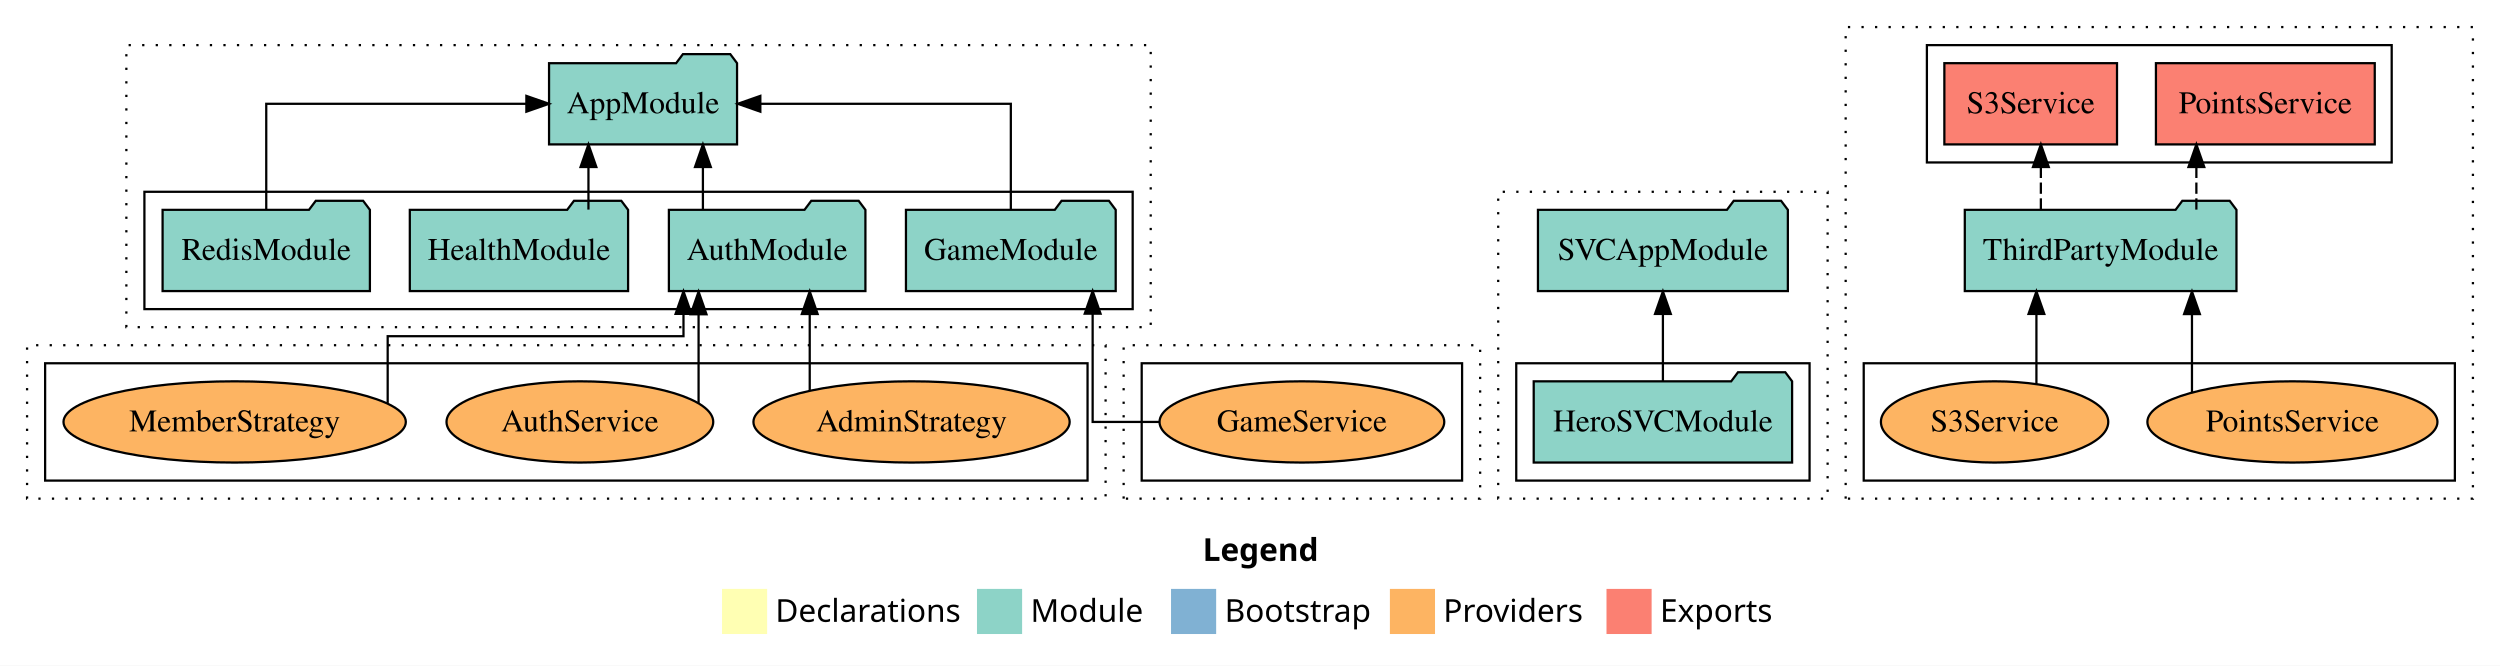
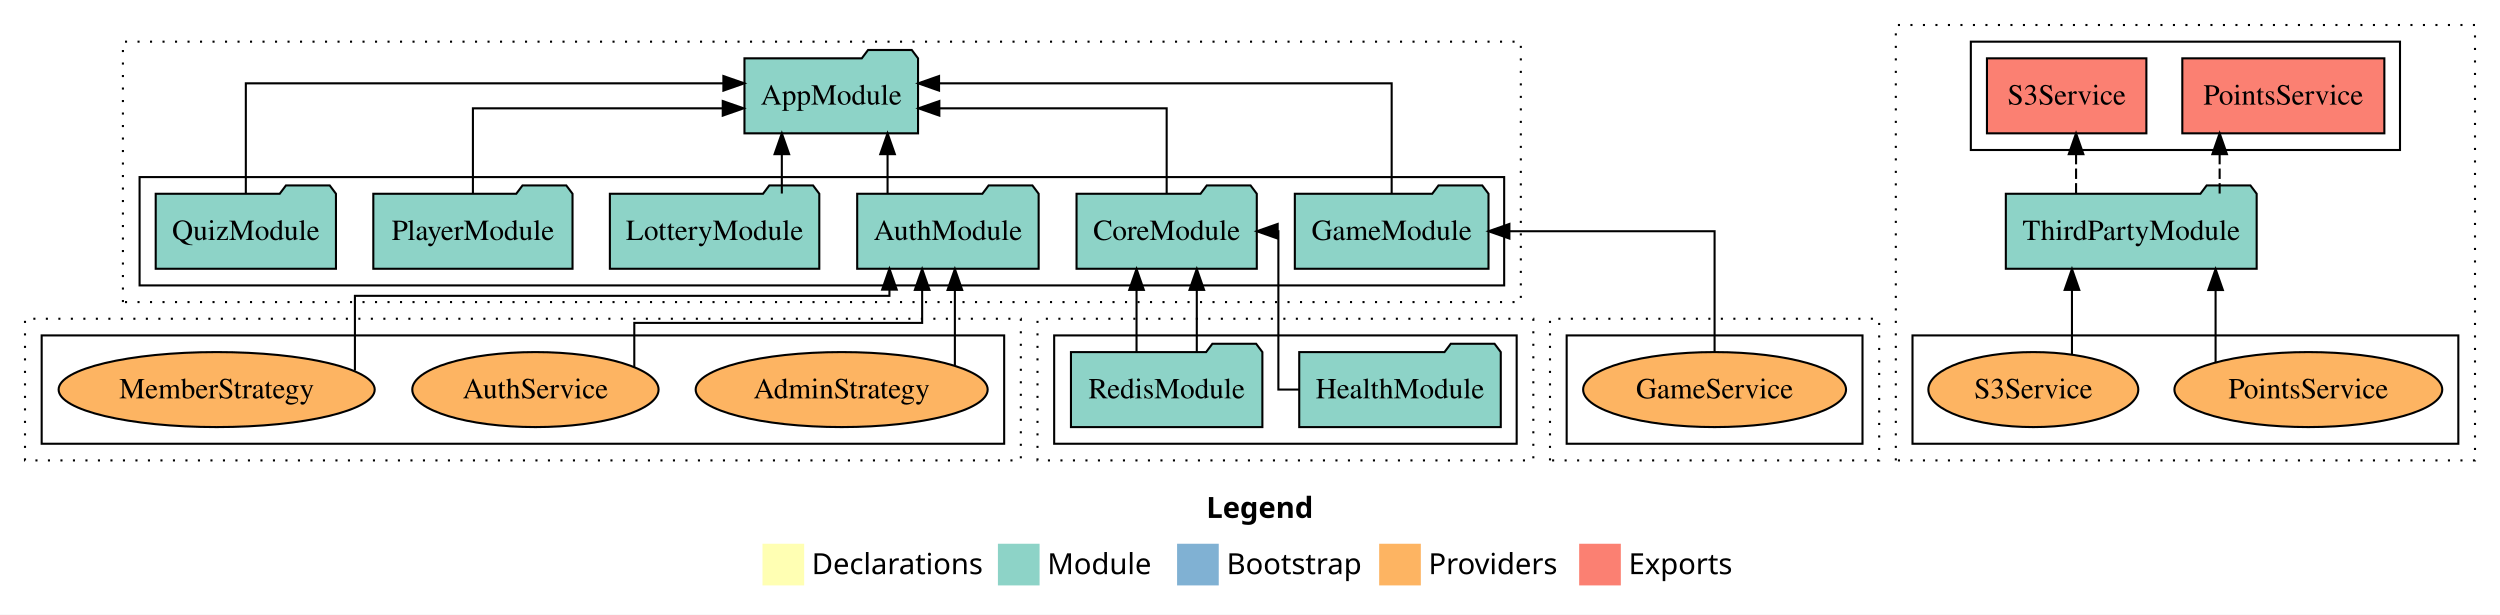
- <svg xmlns="http://www.w3.org/2000/svg" width="1108pt" height="295pt" viewBox="0.00 0.00 1108.00 295.00">
+ <svg xmlns="http://www.w3.org/2000/svg" width="1200pt" height="295pt" viewBox="0.00 0.00 1200.00 295.00">
  <g id="graph0" class="graph" transform="scale(1 1) rotate(0) translate(4 291)">
-     <polygon fill="white" stroke="transparent" points="-4,4 -4,-291 1104,-291 1104,4 -4,4" />
-     <text text-anchor="start" x="529.01" y="-42.4" font-family="sans-serif" font-weight="bold" font-size="14.00">Legend</text>
-     <polygon fill="#ffffb3" stroke="transparent" points="316,-10 316,-30 336,-30 336,-10 316,-10" />
-     <text text-anchor="start" x="339.63" y="-15.4" font-family="sans-serif" font-size="14.00">  Declarations</text>
-     <polygon fill="#8dd3c7" stroke="transparent" points="429,-10 429,-30 449,-30 449,-10 429,-10" />
-     <text text-anchor="start" x="452.73" y="-15.4" font-family="sans-serif" font-size="14.00">  Module</text>
-     <polygon fill="#80b1d3" stroke="transparent" points="515,-10 515,-30 535,-30 535,-10 515,-10" />
-     <text text-anchor="start" x="538.78" y="-15.4" font-family="sans-serif" font-size="14.00">  Bootstrap</text>
-     <polygon fill="#fdb462" stroke="transparent" points="612,-10 612,-30 632,-30 632,-10 612,-10" />
-     <text text-anchor="start" x="635.67" y="-15.4" font-family="sans-serif" font-size="14.00">  Providers</text>
-     <polygon fill="#fb8072" stroke="transparent" points="708,-10 708,-30 728,-30 728,-10 708,-10" />
-     <text text-anchor="start" x="731.73" y="-15.4" font-family="sans-serif" font-size="14.00">  Exports</text>
+     <polygon fill="white" stroke="transparent" points="-4,4 -4,-291 1196,-291 1196,4 -4,4" />
+     <text text-anchor="start" x="575.01" y="-42.4" font-family="sans-serif" font-weight="bold" font-size="14.00">Legend</text>
+     <polygon fill="#ffffb3" stroke="transparent" points="362,-10 362,-30 382,-30 382,-10 362,-10" />
+     <text text-anchor="start" x="385.63" y="-15.4" font-family="sans-serif" font-size="14.00">  Declarations</text>
+     <polygon fill="#8dd3c7" stroke="transparent" points="475,-10 475,-30 495,-30 495,-10 475,-10" />
+     <text text-anchor="start" x="498.73" y="-15.4" font-family="sans-serif" font-size="14.00">  Module</text>
+     <polygon fill="#80b1d3" stroke="transparent" points="561,-10 561,-30 581,-30 581,-10 561,-10" />
+     <text text-anchor="start" x="584.78" y="-15.4" font-family="sans-serif" font-size="14.00">  Bootstrap</text>
+     <polygon fill="#fdb462" stroke="transparent" points="658,-10 658,-30 678,-30 678,-10 658,-10" />
+     <text text-anchor="start" x="681.67" y="-15.4" font-family="sans-serif" font-size="14.00">  Providers</text>
+     <polygon fill="#fb8072" stroke="transparent" points="754,-10 754,-30 774,-30 774,-10 754,-10" />
+     <text text-anchor="start" x="777.73" y="-15.4" font-family="sans-serif" font-size="14.00">  Exports</text>
    <g id="clust1" class="cluster">
-       <polygon fill="none" stroke="black" stroke-dasharray="1,5" points="52,-146 52,-271 506,-271 506,-146 52,-146" />
+       <polygon fill="none" stroke="black" stroke-dasharray="1,5" points="55,-146 55,-271 726,-271 726,-146 55,-146" />
    </g>
    <g id="clust3" class="cluster">
-       <polygon fill="none" stroke="black" points="60,-154 60,-206 498,-206 498,-154 60,-154" />
+       <polygon fill="none" stroke="black" points="63,-154 63,-206 718,-206 718,-154 63,-154" />
    </g>
    <g id="clust7" class="cluster">
      <polygon fill="none" stroke="black" stroke-dasharray="1,5" points="8,-70 8,-138 486,-138 486,-70 8,-70" />
    </g>
    <g id="clust12" class="cluster">
      <polygon fill="none" stroke="black" points="16,-78 16,-130 478,-130 478,-78 16,-78" />
    </g>
    <g id="clust13" class="cluster">
-       <polygon fill="none" stroke="black" stroke-dasharray="1,5" points="494,-70 494,-138 652,-138 652,-70 494,-70" />
+       <polygon fill="none" stroke="black" stroke-dasharray="1,5" points="494,-70 494,-138 732,-138 732,-70 494,-70" />
    </g>
-     <g id="clust18" class="cluster">
-       <polygon fill="none" stroke="black" points="502,-78 502,-130 644,-130 644,-78 502,-78" />
+     <g id="clust15" class="cluster">
+       <polygon fill="none" stroke="black" points="502,-78 502,-130 724,-130 724,-78 502,-78" />
    </g>
-     <g id="clust49" class="cluster">
-       <polygon fill="none" stroke="black" stroke-dasharray="1,5" points="660,-70 660,-206 806,-206 806,-70 660,-70" />
+     <g id="clust19" class="cluster">
+       <polygon fill="none" stroke="black" stroke-dasharray="1,5" points="740,-70 740,-138 898,-138 898,-70 740,-70" />
    </g>
-     <g id="clust51" class="cluster">
-       <polygon fill="none" stroke="black" points="668,-78 668,-130 798,-130 798,-78 668,-78" />
+     <g id="clust24" class="cluster">
+       <polygon fill="none" stroke="black" points="748,-78 748,-130 890,-130 890,-78 748,-78" />
    </g>
-     <g id="clust55" class="cluster">
-       <polygon fill="none" stroke="black" stroke-dasharray="1,5" points="814,-70 814,-279 1092,-279 1092,-70 814,-70" />
+     <g id="clust61" class="cluster">
+       <polygon fill="none" stroke="black" stroke-dasharray="1,5" points="906,-70 906,-279 1184,-279 1184,-70 906,-70" />
    </g>
-     <g id="clust58" class="cluster">
-       <polygon fill="none" stroke="black" points="850,-219 850,-271 1056,-271 1056,-219 850,-219" />
+     <g id="clust64" class="cluster">
+       <polygon fill="none" stroke="black" points="942,-219 942,-271 1148,-271 1148,-219 942,-219" />
    </g>
-     <g id="clust60" class="cluster">
-       <polygon fill="none" stroke="black" points="822,-78 822,-130 1084,-130 1084,-78 822,-78" />
+     <g id="clust66" class="cluster">
+       <polygon fill="none" stroke="black" points="914,-78 914,-130 1176,-130 1176,-78 914,-78" />
    </g>
    <g id="node1" class="node">
-       <polygon fill="#8dd3c7" stroke="black" points="379.55,-198 376.55,-202 355.55,-202 352.55,-198 292.45,-198 292.45,-162 379.55,-162 379.55,-198" />
-       <text text-anchor="middle" x="336" y="-175.8" font-family="Times,serif" font-size="14.00">AuthModule</text>
+       <polygon fill="#8dd3c7" stroke="black" points="494.55,-198 491.55,-202 470.55,-202 467.55,-198 407.45,-198 407.45,-162 494.55,-162 494.55,-198" />
+       <text text-anchor="middle" x="451" y="-175.8" font-family="Times,serif" font-size="14.00">AuthModule</text>
+     </g>
+     <g id="node7" class="node">
+       <polygon fill="#8dd3c7" stroke="black" points="436.66,-263 433.66,-267 412.66,-267 409.66,-263 353.34,-263 353.34,-227 436.66,-227 436.66,-263" />
+       <text text-anchor="middle" x="395" y="-240.8" font-family="Times,serif" font-size="14.00">AppModule</text>
+     </g>
+     <g id="edge1" class="edge">
+       <path fill="none" stroke="black" d="M422.03,-198.11C422.03,-198.11 422.03,-216.99 422.03,-216.99" />
+       <polygon fill="black" stroke="black" points="418.53,-216.99 422.03,-226.99 425.53,-216.99 418.53,-216.99" />
+     </g>
+     <g id="node2" class="node">
+       <polygon fill="#8dd3c7" stroke="black" points="599.26,-198 596.26,-202 575.26,-202 572.26,-198 512.74,-198 512.74,-162 599.26,-162 599.26,-198" />
+       <text text-anchor="middle" x="556" y="-175.8" font-family="Times,serif" font-size="14.00">CoreModule</text>
+     </g>
+     <g id="edge2" class="edge">
+       <path fill="none" stroke="black" d="M556,-198.02C556,-215.37 556,-239 556,-239 556,-239 446.88,-239 446.88,-239" />
+       <polygon fill="black" stroke="black" points="446.88,-235.5 436.88,-239 446.88,-242.5 446.88,-235.5" />
+     </g>
+     <g id="node3" class="node">
+       <polygon fill="#8dd3c7" stroke="black" points="710.48,-198 707.48,-202 686.48,-202 683.48,-198 617.52,-198 617.52,-162 710.48,-162 710.48,-198" />
+       <text text-anchor="middle" x="664" y="-175.8" font-family="Times,serif" font-size="14.00">GameModule</text>
+     </g>
+     <g id="edge3" class="edge">
+       <path fill="none" stroke="black" d="M664,-198.28C664,-219.32 664,-251 664,-251 664,-251 446.74,-251 446.74,-251" />
+       <polygon fill="black" stroke="black" points="446.74,-247.5 436.74,-251 446.74,-254.5 446.74,-247.5" />
+     </g>
+     <g id="node4" class="node">
+       <polygon fill="#8dd3c7" stroke="black" points="389.26,-198 386.26,-202 365.26,-202 362.26,-198 288.74,-198 288.74,-162 389.26,-162 389.26,-198" />
+       <text text-anchor="middle" x="339" y="-175.8" font-family="Times,serif" font-size="14.00">LotteryModule</text>
+     </g>
+     <g id="edge4" class="edge">
+       <path fill="none" stroke="black" d="M371.28,-198.11C371.28,-198.11 371.28,-216.99 371.28,-216.99" />
+       <polygon fill="black" stroke="black" points="367.78,-216.99 371.28,-226.99 374.78,-216.99 367.78,-216.99" />
    </g>
    <g id="node5" class="node">
-       <polygon fill="#8dd3c7" stroke="black" points="322.66,-263 319.66,-267 298.66,-267 295.66,-263 239.34,-263 239.34,-227 322.66,-227 322.66,-263" />
-       <text text-anchor="middle" x="281" y="-240.8" font-family="Times,serif" font-size="14.00">AppModule</text>
+       <polygon fill="#8dd3c7" stroke="black" points="270.81,-198 267.81,-202 246.81,-202 243.81,-198 175.19,-198 175.19,-162 270.81,-162 270.81,-198" />
+       <text text-anchor="middle" x="223" y="-175.8" font-family="Times,serif" font-size="14.00">PlayerModule</text>
    </g>
-     <g id="edge1" class="edge">
-       <path fill="none" stroke="black" d="M307.53,-198.11C307.53,-198.11 307.53,-216.99 307.53,-216.99" />
-       <polygon fill="black" stroke="black" points="304.03,-216.99 307.53,-226.99 311.03,-216.99 304.03,-216.99" />
-     </g>
-     <g id="node2" class="node">
-       <polygon fill="#8dd3c7" stroke="black" points="490.48,-198 487.48,-202 466.48,-202 463.48,-198 397.52,-198 397.52,-162 490.48,-162 490.48,-198" />
-       <text text-anchor="middle" x="444" y="-175.8" font-family="Times,serif" font-size="14.00">GameModule</text>
-     </g>
-     <g id="edge2" class="edge">
-       <path fill="none" stroke="black" d="M444,-198.11C444,-217.34 444,-245 444,-245 444,-245 332.98,-245 332.98,-245" />
-       <polygon fill="black" stroke="black" points="332.98,-241.5 322.98,-245 332.98,-248.5 332.98,-241.5" />
-     </g>
-     <g id="node3" class="node">
-       <polygon fill="#8dd3c7" stroke="black" points="274.37,-198 271.37,-202 250.37,-202 247.37,-198 177.63,-198 177.63,-162 274.37,-162 274.37,-198" />
-       <text text-anchor="middle" x="226" y="-175.8" font-family="Times,serif" font-size="14.00">HealthModule</text>
-     </g>
-     <g id="edge3" class="edge">
-       <path fill="none" stroke="black" d="M256.8,-198.11C256.8,-198.11 256.8,-216.99 256.8,-216.99" />
-       <polygon fill="black" stroke="black" points="253.3,-216.99 256.8,-226.99 260.3,-216.99 253.3,-216.99" />
-     </g>
-     <g id="node4" class="node">
-       <polygon fill="#8dd3c7" stroke="black" points="159.94,-198 156.94,-202 135.94,-202 132.94,-198 68.06,-198 68.06,-162 159.94,-162 159.94,-198" />
-       <text text-anchor="middle" x="114" y="-175.8" font-family="Times,serif" font-size="14.00">RedisModule</text>
-     </g>
-     <g id="edge4" class="edge">
-       <path fill="none" stroke="black" d="M114,-198.11C114,-217.34 114,-245 114,-245 114,-245 229.29,-245 229.29,-245" />
-       <polygon fill="black" stroke="black" points="229.29,-248.5 239.29,-245 229.29,-241.5 229.29,-248.5" />
+     <g id="edge5" class="edge">
+       <path fill="none" stroke="black" d="M223,-198.02C223,-215.37 223,-239 223,-239 223,-239 342.92,-239 342.92,-239" />
+       <polygon fill="black" stroke="black" points="342.92,-242.5 352.92,-239 342.92,-235.5 342.92,-242.5" />
    </g>
    <g id="node6" class="node">
+       <polygon fill="#8dd3c7" stroke="black" points="157.26,-198 154.26,-202 133.26,-202 130.26,-198 70.74,-198 70.74,-162 157.26,-162 157.26,-198" />
+       <text text-anchor="middle" x="114" y="-175.8" font-family="Times,serif" font-size="14.00">QuizModule</text>
+     </g>
+     <g id="edge6" class="edge">
+       <path fill="none" stroke="black" d="M114,-198.28C114,-219.32 114,-251 114,-251 114,-251 343.23,-251 343.23,-251" />
+       <polygon fill="black" stroke="black" points="343.23,-254.5 353.23,-251 343.23,-247.5 343.23,-254.5" />
+     </g>
+     <g id="node8" class="node">
      <ellipse fill="#fdb462" stroke="black" cx="400" cy="-104" rx="70.08" ry="18" />
      <text text-anchor="middle" x="400" y="-99.8" font-family="Times,serif" font-size="14.00">AdminStrategy</text>
    </g>
-     <g id="edge5" class="edge">
-       <path fill="none" stroke="black" d="M354.87,-117.94C354.87,-117.94 354.87,-151.84 354.87,-151.84" />
-       <polygon fill="black" stroke="black" points="351.37,-151.84 354.87,-161.84 358.37,-151.84 351.37,-151.84" />
+     <g id="edge7" class="edge">
+       <path fill="none" stroke="black" d="M454.34,-115.54C454.34,-115.54 454.34,-151.83 454.34,-151.83" />
+       <polygon fill="black" stroke="black" points="450.84,-151.83 454.34,-161.83 457.84,-151.83 450.84,-151.83" />
    </g>
-     <g id="node7" class="node">
+     <g id="node9" class="node">
      <ellipse fill="#fdb462" stroke="black" cx="253" cy="-104" rx="59.11" ry="18" />
      <text text-anchor="middle" x="253" y="-99.8" font-family="Times,serif" font-size="14.00">AuthService</text>
    </g>
-     <g id="edge6" class="edge">
-       <path fill="none" stroke="black" d="M305.61,-112.42C305.61,-112.42 305.61,-151.73 305.61,-151.73" />
-       <polygon fill="black" stroke="black" points="302.11,-151.73 305.61,-161.73 309.11,-151.73 302.11,-151.73" />
+     <g id="edge8" class="edge">
+       <path fill="none" stroke="black" d="M300.46,-114.83C300.46,-124.12 300.46,-136 300.46,-136 300.46,-136 438.63,-136 438.63,-136 438.63,-136 438.63,-151.85 438.63,-151.85" />
+       <polygon fill="black" stroke="black" points="435.13,-151.85 438.63,-161.85 442.13,-151.85 435.13,-151.85" />
    </g>
-     <g id="node8" class="node">
+     <g id="node10" class="node">
      <ellipse fill="#fdb462" stroke="black" cx="100" cy="-104" rx="75.86" ry="18" />
      <text text-anchor="middle" x="100" y="-99.8" font-family="Times,serif" font-size="14.00">MemberStrategy</text>
    </g>
-     <g id="edge7" class="edge">
-       <path fill="none" stroke="black" d="M167.82,-112.43C167.82,-123.63 167.82,-142 167.82,-142 167.82,-142 298.92,-142 298.92,-142 298.92,-142 298.92,-151.89 298.92,-151.89" />
-       <polygon fill="black" stroke="black" points="295.42,-151.89 298.92,-161.89 302.42,-151.89 295.42,-151.89" />
-     </g>
-     <g id="node9" class="node">
-       <ellipse fill="#fdb462" stroke="black" cx="573" cy="-104" rx="63.1" ry="18" />
-       <text text-anchor="middle" x="573" y="-99.8" font-family="Times,serif" font-size="14.00">GameService</text>
-     </g>
-     <g id="edge8" class="edge">
-       <path fill="none" stroke="black" d="M509.86,-104C493.44,-104 480.26,-104 480.26,-104 480.26,-104 480.26,-151.99 480.26,-151.99" />
-       <polygon fill="black" stroke="black" points="476.76,-151.99 480.26,-161.99 483.76,-151.99 476.76,-151.99" />
-     </g>
-     <g id="node10" class="node">
-       <polygon fill="#8dd3c7" stroke="black" points="790.26,-122 787.26,-126 766.26,-126 763.26,-122 675.74,-122 675.74,-86 790.26,-86 790.26,-122" />
-       <text text-anchor="middle" x="733" y="-99.8" font-family="Times,serif" font-size="14.00">HeroSVCModule</text>
+     <g id="edge9" class="edge">
+       <path fill="none" stroke="black" d="M166.36,-113.11C166.36,-126.26 166.36,-149 166.36,-149 166.36,-149 422.93,-149 422.93,-149 422.93,-149 422.93,-151.97 422.93,-151.97" />
+       <polygon fill="black" stroke="black" points="419.43,-151.97 422.93,-161.97 426.43,-151.97 419.43,-151.97" />
    </g>
    <g id="node11" class="node">
-       <polygon fill="#8dd3c7" stroke="black" points="788.38,-198 785.38,-202 764.38,-202 761.38,-198 677.62,-198 677.62,-162 788.38,-162 788.38,-198" />
-       <text text-anchor="middle" x="733" y="-175.8" font-family="Times,serif" font-size="14.00">SVCAppModule</text>
+       <polygon fill="#8dd3c7" stroke="black" points="716.37,-122 713.37,-126 692.37,-126 689.37,-122 619.63,-122 619.63,-86 716.37,-86 716.37,-122" />
+       <text text-anchor="middle" x="668" y="-99.8" font-family="Times,serif" font-size="14.00">HealthModule</text>
    </g>
-     <g id="edge9" class="edge">
-       <path fill="none" stroke="black" d="M733,-122.01C733,-122.01 733,-151.85 733,-151.85" />
-       <polygon fill="black" stroke="black" points="729.5,-151.85 733,-161.85 736.5,-151.85 729.5,-151.85" />
+     <g id="edge10" class="edge">
+       <path fill="none" stroke="black" d="M619.52,-104C613.61,-104 609.62,-104 609.62,-104 609.62,-104 609.62,-180 609.62,-180 609.62,-180 608.58,-180 608.58,-180" />
+       <polygon fill="black" stroke="black" points="609.28,-176.5 599.28,-180 609.28,-183.5 609.28,-176.5" />
    </g>
    <g id="node12" class="node">
-       <polygon fill="#fb8072" stroke="black" points="1048.49,-263 951.51,-263 951.51,-227 1048.49,-227 1048.49,-263" />
-       <text text-anchor="middle" x="1000" y="-240.8" font-family="Times,serif" font-size="14.00">PointsService </text>
+       <polygon fill="#8dd3c7" stroke="black" points="601.94,-122 598.94,-126 577.94,-126 574.94,-122 510.06,-122 510.06,-86 601.94,-86 601.94,-122" />
+       <text text-anchor="middle" x="556" y="-99.8" font-family="Times,serif" font-size="14.00">RedisModule</text>
+     </g>
+     <g id="edge11" class="edge">
+       <path fill="none" stroke="black" d="M570.46,-122.01C570.46,-122.01 570.46,-151.85 570.46,-151.85" />
+       <polygon fill="black" stroke="black" points="566.96,-151.85 570.46,-161.85 573.96,-151.85 566.96,-151.85" />
+     </g>
+     <g id="edge12" class="edge">
+       <path fill="none" stroke="black" d="M541.54,-122.01C541.54,-122.01 541.54,-151.85 541.54,-151.85" />
+       <polygon fill="black" stroke="black" points="538.04,-151.85 541.54,-161.85 545.04,-151.85 538.04,-151.85" />
    </g>
    <g id="node13" class="node">
-       <polygon fill="#fb8072" stroke="black" points="934.26,-263 857.74,-263 857.74,-227 934.26,-227 934.26,-263" />
-       <text text-anchor="middle" x="896" y="-240.8" font-family="Times,serif" font-size="14.00">S3Service </text>
+       <ellipse fill="#fdb462" stroke="black" cx="819" cy="-104" rx="63.1" ry="18" />
+       <text text-anchor="middle" x="819" y="-99.8" font-family="Times,serif" font-size="14.00">GameService</text>
+     </g>
+     <g id="edge13" class="edge">
+       <path fill="none" stroke="black" d="M819,-122.01C819,-144.49 819,-180 819,-180 819,-180 720.51,-180 720.51,-180" />
+       <polygon fill="black" stroke="black" points="720.51,-176.5 710.51,-180 720.51,-183.5 720.51,-176.5" />
    </g>
    <g id="node14" class="node">
-       <polygon fill="#8dd3c7" stroke="black" points="987.2,-198 984.2,-202 963.2,-202 960.2,-198 866.8,-198 866.8,-162 987.2,-162 987.2,-198" />
-       <text text-anchor="middle" x="927" y="-175.8" font-family="Times,serif" font-size="14.00">ThirdPartyModule</text>
-     </g>
-     <g id="edge10" class="edge">
-       <path fill="none" stroke="black" stroke-dasharray="5,2" d="M969.43,-198.11C969.43,-198.11 969.43,-216.99 969.43,-216.99" />
-       <polygon fill="black" stroke="black" points="965.93,-216.99 969.43,-226.99 972.93,-216.99 965.93,-216.99" />
-     </g>
-     <g id="edge11" class="edge">
-       <path fill="none" stroke="black" stroke-dasharray="5,2" d="M900.51,-198.11C900.51,-198.11 900.51,-216.99 900.51,-216.99" />
-       <polygon fill="black" stroke="black" points="897.01,-216.99 900.51,-226.99 904.01,-216.99 897.01,-216.99" />
+       <polygon fill="#fb8072" stroke="black" points="1140.49,-263 1043.51,-263 1043.51,-227 1140.49,-227 1140.49,-263" />
+       <text text-anchor="middle" x="1092" y="-240.8" font-family="Times,serif" font-size="14.00">PointsService </text>
    </g>
    <g id="node15" class="node">
-       <ellipse fill="#fdb462" stroke="black" cx="1012" cy="-104" rx="64.28" ry="18" />
-       <text text-anchor="middle" x="1012" y="-99.8" font-family="Times,serif" font-size="14.00">PointsService</text>
-     </g>
-     <g id="edge12" class="edge">
-       <path fill="none" stroke="black" d="M967.48,-117.24C967.48,-117.24 967.48,-151.79 967.48,-151.79" />
-       <polygon fill="black" stroke="black" points="963.98,-151.79 967.48,-161.79 970.98,-151.79 963.98,-151.79" />
+       <polygon fill="#fb8072" stroke="black" points="1026.26,-263 949.74,-263 949.74,-227 1026.26,-227 1026.26,-263" />
+       <text text-anchor="middle" x="988" y="-240.8" font-family="Times,serif" font-size="14.00">S3Service </text>
    </g>
    <g id="node16" class="node">
-       <ellipse fill="#fdb462" stroke="black" cx="880" cy="-104" rx="50.38" ry="18" />
-       <text text-anchor="middle" x="880" y="-99.8" font-family="Times,serif" font-size="14.00">S3Service</text>
+       <polygon fill="#8dd3c7" stroke="black" points="1079.2,-198 1076.2,-202 1055.2,-202 1052.2,-198 958.8,-198 958.8,-162 1079.2,-162 1079.2,-198" />
+       <text text-anchor="middle" x="1019" y="-175.8" font-family="Times,serif" font-size="14.00">ThirdPartyModule</text>
    </g>
-     <g id="edge13" class="edge">
-       <path fill="none" stroke="black" d="M898.54,-120.87C898.54,-120.87 898.54,-151.85 898.54,-151.85" />
-       <polygon fill="black" stroke="black" points="895.04,-151.85 898.54,-161.85 902.04,-151.85 895.04,-151.85" />
+     <g id="edge14" class="edge">
+       <path fill="none" stroke="black" stroke-dasharray="5,2" d="M1061.43,-198.11C1061.43,-198.11 1061.43,-216.99 1061.43,-216.99" />
+       <polygon fill="black" stroke="black" points="1057.93,-216.99 1061.43,-226.99 1064.93,-216.99 1057.93,-216.99" />
+     </g>
+     <g id="edge15" class="edge">
+       <path fill="none" stroke="black" stroke-dasharray="5,2" d="M992.51,-198.11C992.51,-198.11 992.51,-216.99 992.51,-216.99" />
+       <polygon fill="black" stroke="black" points="989.01,-216.99 992.51,-226.99 996.01,-216.99 989.01,-216.99" />
+     </g>
+     <g id="node17" class="node">
+       <ellipse fill="#fdb462" stroke="black" cx="1104" cy="-104" rx="64.28" ry="18" />
+       <text text-anchor="middle" x="1104" y="-99.8" font-family="Times,serif" font-size="14.00">PointsService</text>
+     </g>
+     <g id="edge16" class="edge">
+       <path fill="none" stroke="black" d="M1059.48,-117.24C1059.48,-117.24 1059.48,-151.79 1059.48,-151.79" />
+       <polygon fill="black" stroke="black" points="1055.98,-151.79 1059.48,-161.79 1062.98,-151.79 1055.98,-151.79" />
+     </g>
+     <g id="node18" class="node">
+       <ellipse fill="#fdb462" stroke="black" cx="972" cy="-104" rx="50.38" ry="18" />
+       <text text-anchor="middle" x="972" y="-99.8" font-family="Times,serif" font-size="14.00">S3Service</text>
+     </g>
+     <g id="edge17" class="edge">
+       <path fill="none" stroke="black" d="M990.54,-120.87C990.54,-120.87 990.54,-151.85 990.54,-151.85" />
+       <polygon fill="black" stroke="black" points="987.04,-151.85 990.54,-161.85 994.04,-151.85 987.04,-151.85" />
    </g>
  </g>
</svg>
